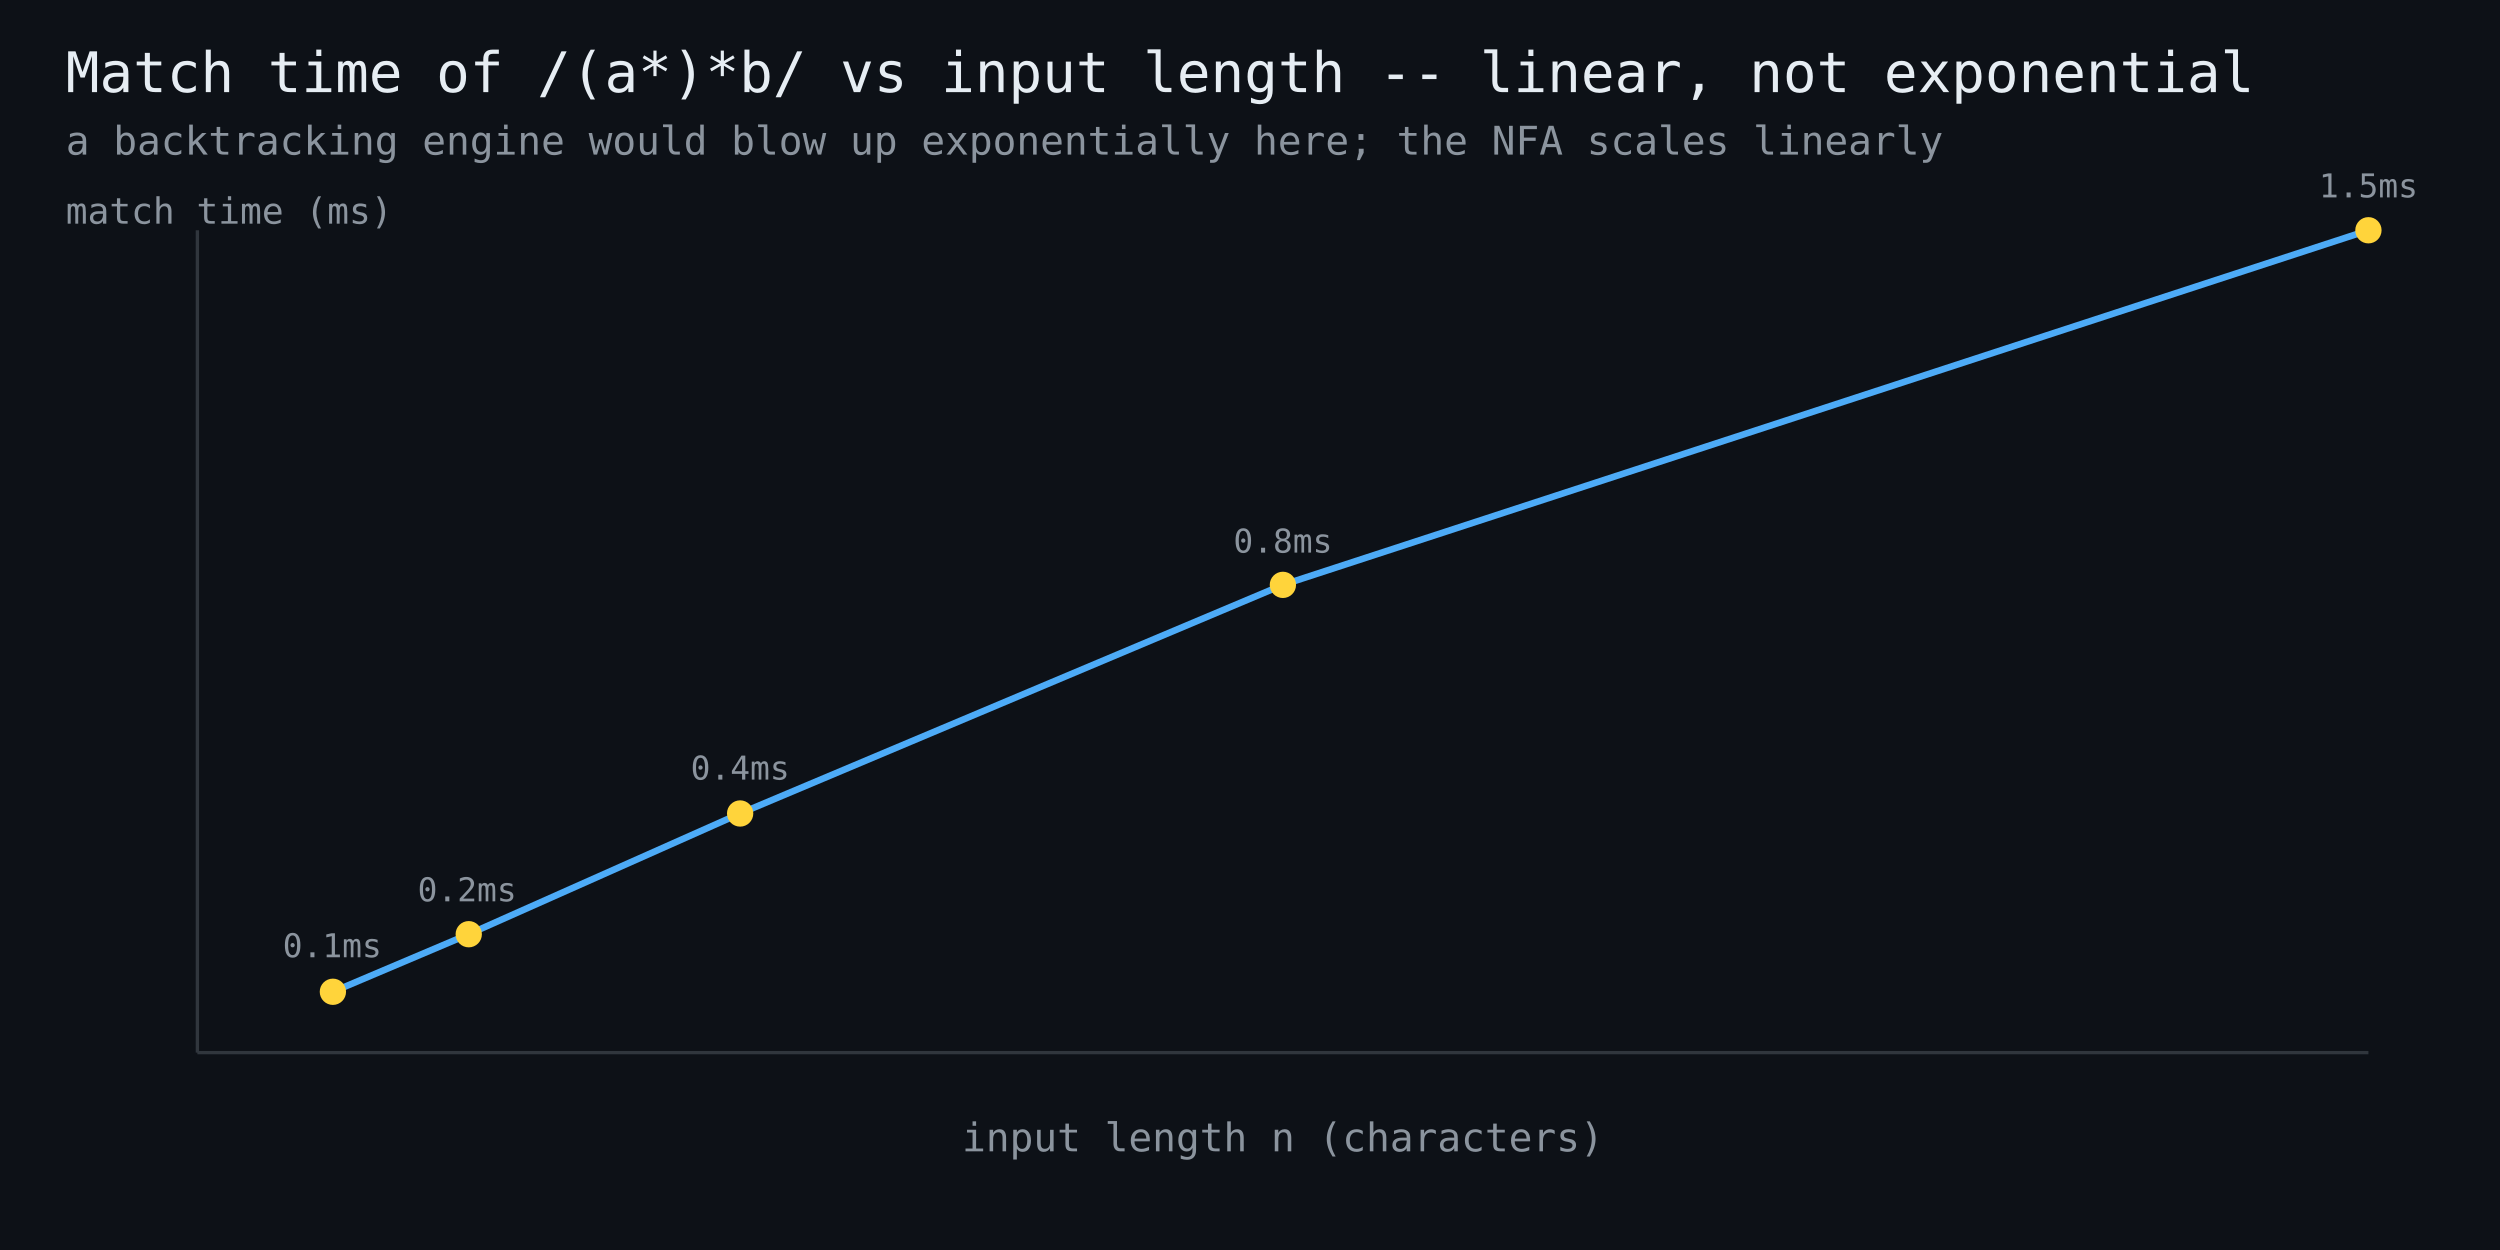
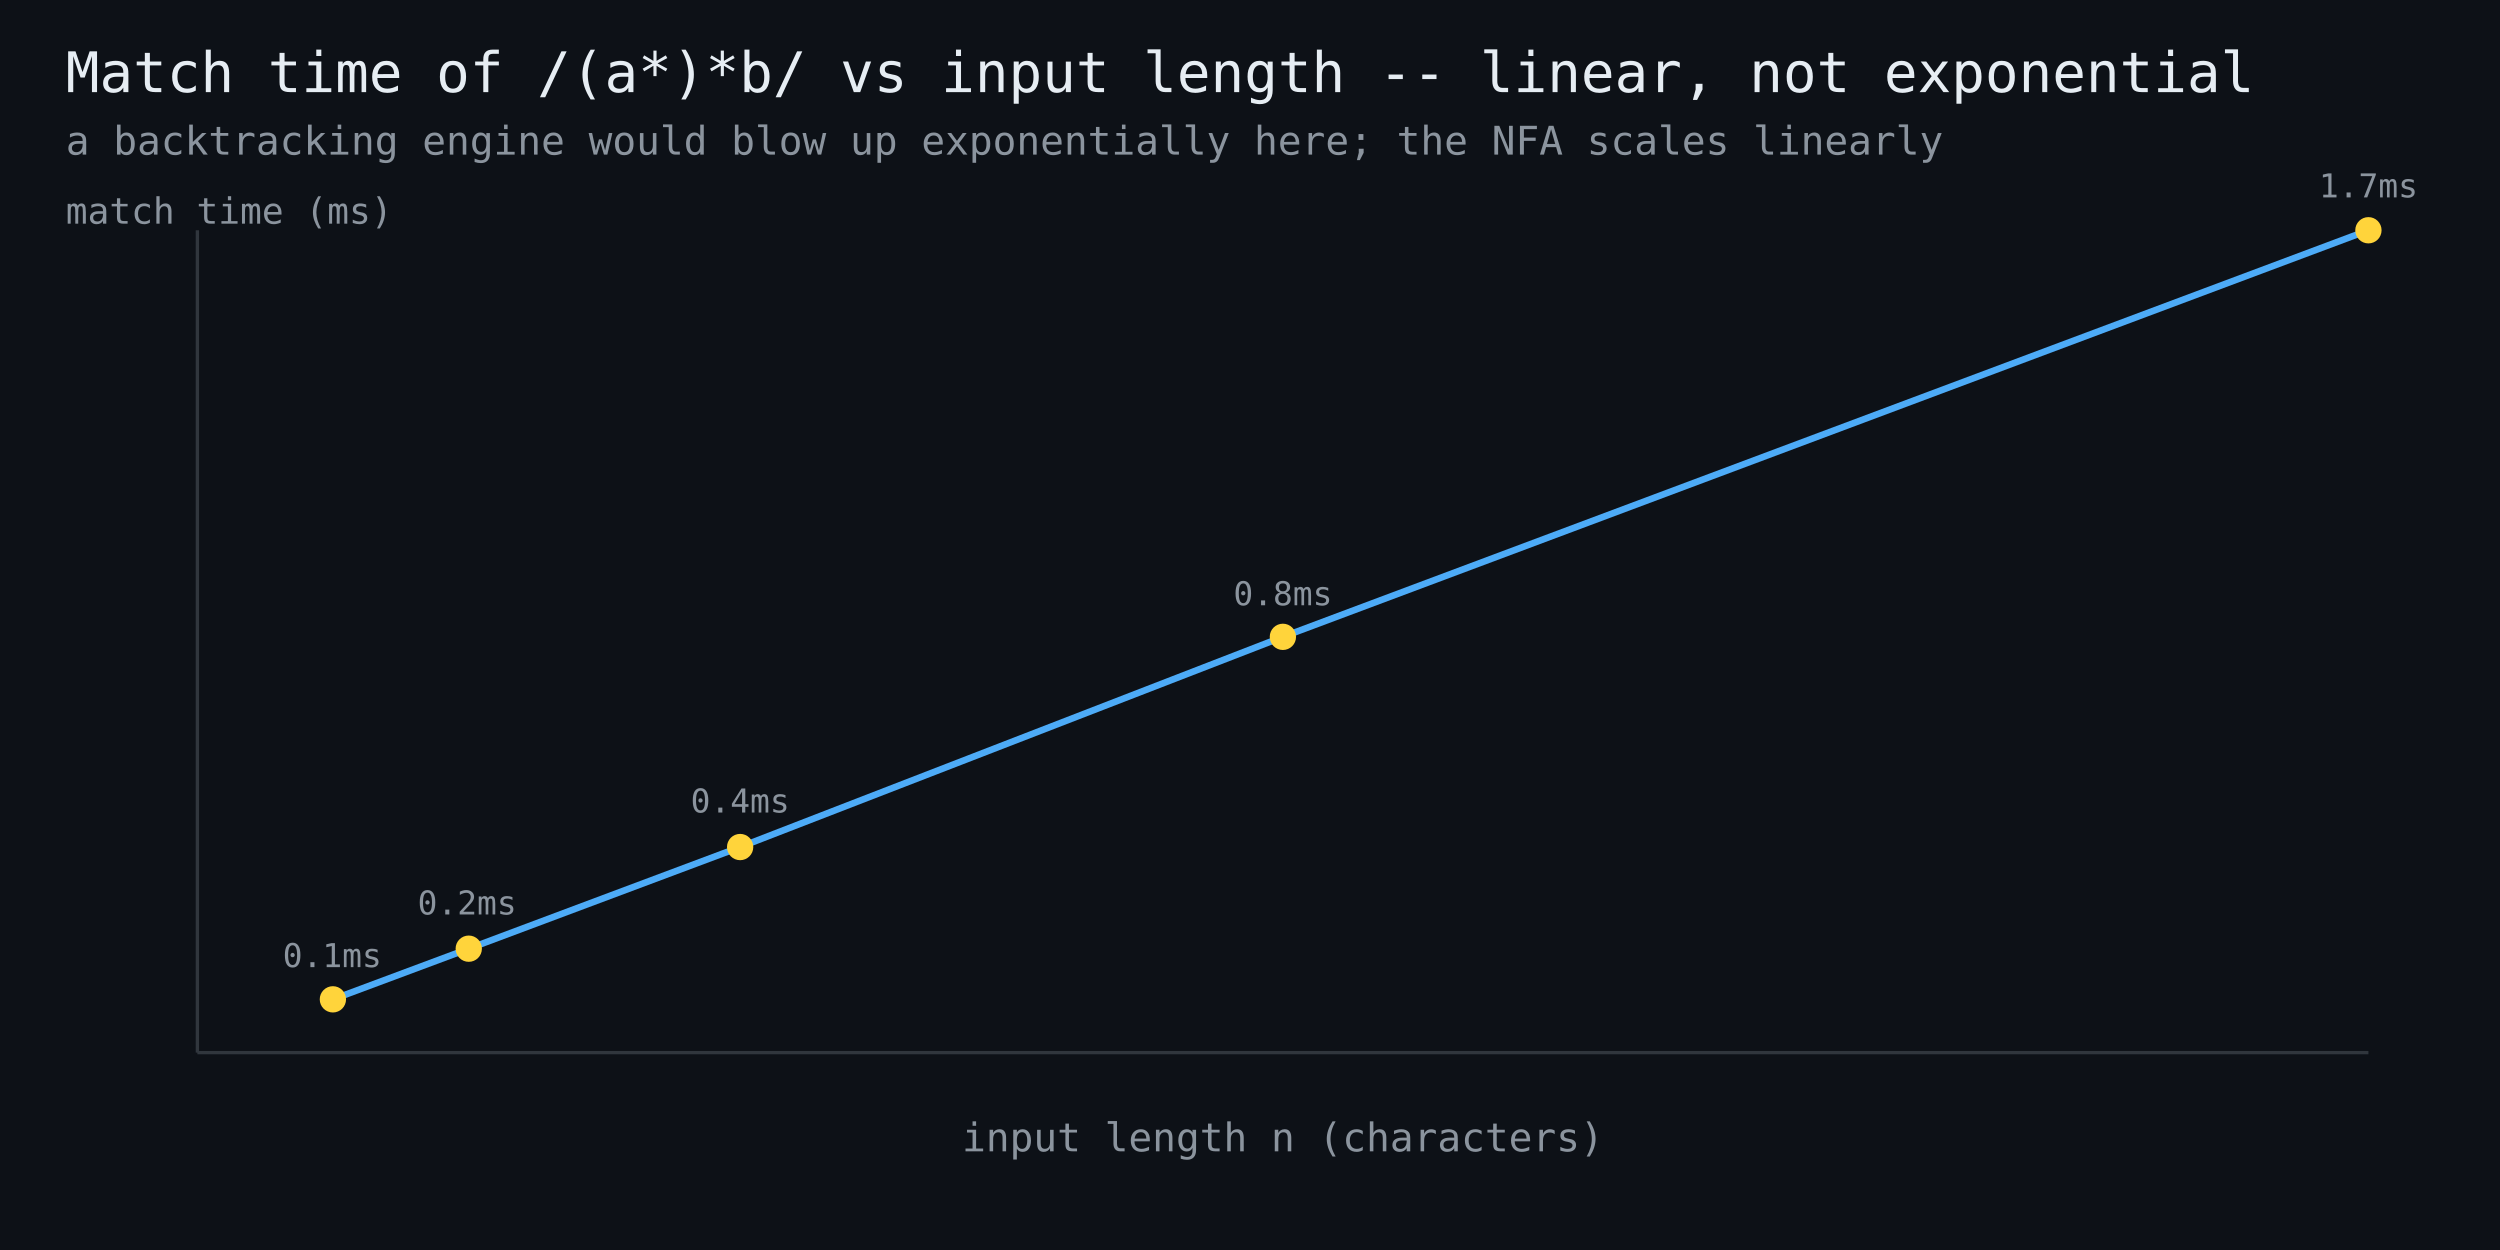
<svg xmlns="http://www.w3.org/2000/svg" width="760" height="380" viewBox="0 0 760 380" font-family="monospace">
  <rect width="760" height="380" fill="#0d1117" />
  <text x="20" y="28" fill="#e6edf3" font-size="17">Match time of /(a*)*b/ vs input length -- linear, not exponential</text>
  <text x="20" y="47" fill="#8b949e" font-size="12">a backtracking engine would blow up exponentially here; the NFA scales linearly</text>
  <line x1="60" y1="320" x2="720" y2="320" stroke="#30363d" stroke-width="1" />
  <line x1="60" y1="320" x2="60" y2="70" stroke="#30363d" stroke-width="1" />
-   <polyline points="101.2,301.5 142.5,284.0 225.0,247.3 390.0,177.8 720.0,70.0" fill="none" stroke="#4dabf7" stroke-width="2" />
-   <circle cx="101.2" cy="301.5" r="4" fill="#ffd43b" />
-   <text x="101" y="291" fill="#8b949e" font-size="10" text-anchor="middle">0.1ms</text>
-   <circle cx="142.5" cy="284.0" r="4" fill="#ffd43b" />
-   <text x="142" y="274" fill="#8b949e" font-size="10" text-anchor="middle">0.2ms</text>
-   <circle cx="225.0" cy="247.3" r="4" fill="#ffd43b" />
-   <text x="225" y="237" fill="#8b949e" font-size="10" text-anchor="middle">0.4ms</text>
-   <circle cx="390.0" cy="177.8" r="4" fill="#ffd43b" />
-   <text x="390" y="168" fill="#8b949e" font-size="10" text-anchor="middle">0.8ms</text>
+   <polyline points="101.2,303.8 142.5,288.4 225.0,257.5 390.0,193.6 720.0,70.0" fill="none" stroke="#4dabf7" stroke-width="2" />
+   <circle cx="101.2" cy="303.8" r="4" fill="#ffd43b" />
+   <text x="101" y="294" fill="#8b949e" font-size="10" text-anchor="middle">0.1ms</text>
+   <circle cx="142.5" cy="288.4" r="4" fill="#ffd43b" />
+   <text x="142" y="278" fill="#8b949e" font-size="10" text-anchor="middle">0.2ms</text>
+   <circle cx="225.0" cy="257.5" r="4" fill="#ffd43b" />
+   <text x="225" y="247" fill="#8b949e" font-size="10" text-anchor="middle">0.4ms</text>
+   <circle cx="390.0" cy="193.6" r="4" fill="#ffd43b" />
+   <text x="390" y="184" fill="#8b949e" font-size="10" text-anchor="middle">0.8ms</text>
  <circle cx="720.0" cy="70.0" r="4" fill="#ffd43b" />
-   <text x="720" y="60" fill="#8b949e" font-size="10" text-anchor="middle">1.5ms</text>
+   <text x="720" y="60" fill="#8b949e" font-size="10" text-anchor="middle">1.7ms</text>
  <text x="390" y="350" fill="#8b949e" font-size="12" text-anchor="middle">input length n (characters)</text>
  <text x="20" y="68" fill="#8b949e" font-size="11">match time (ms)</text>
</svg>
